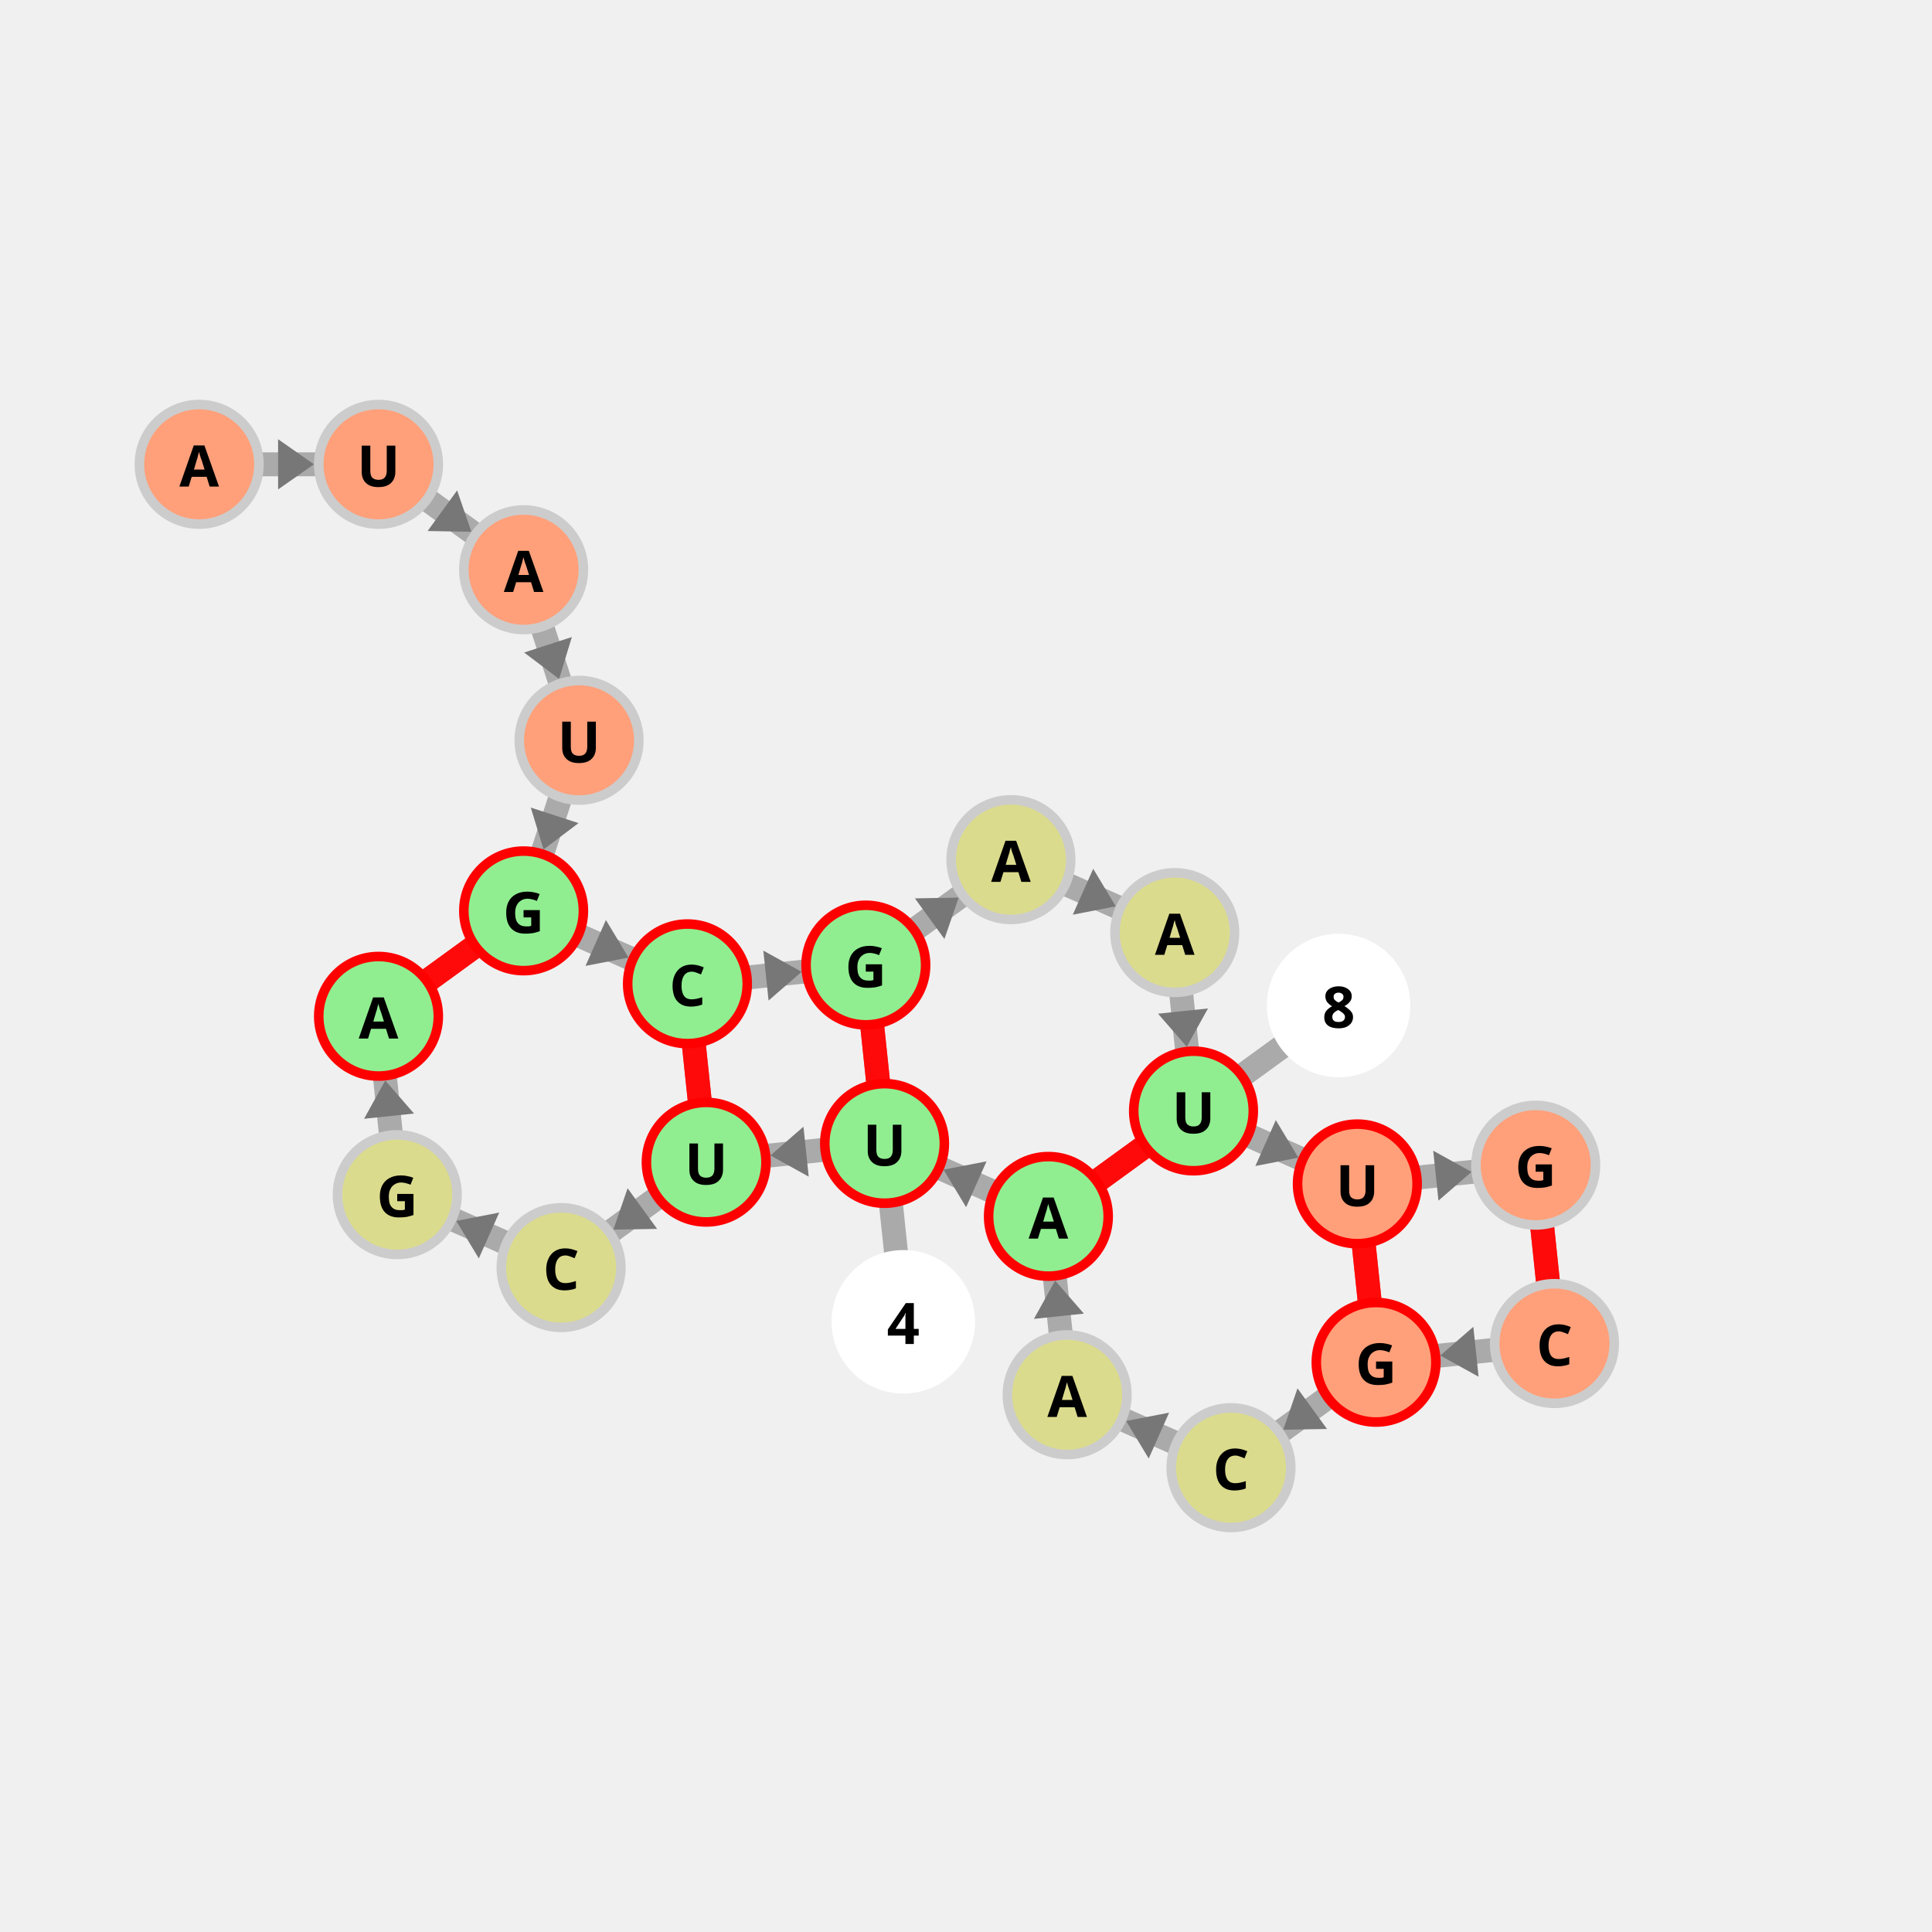
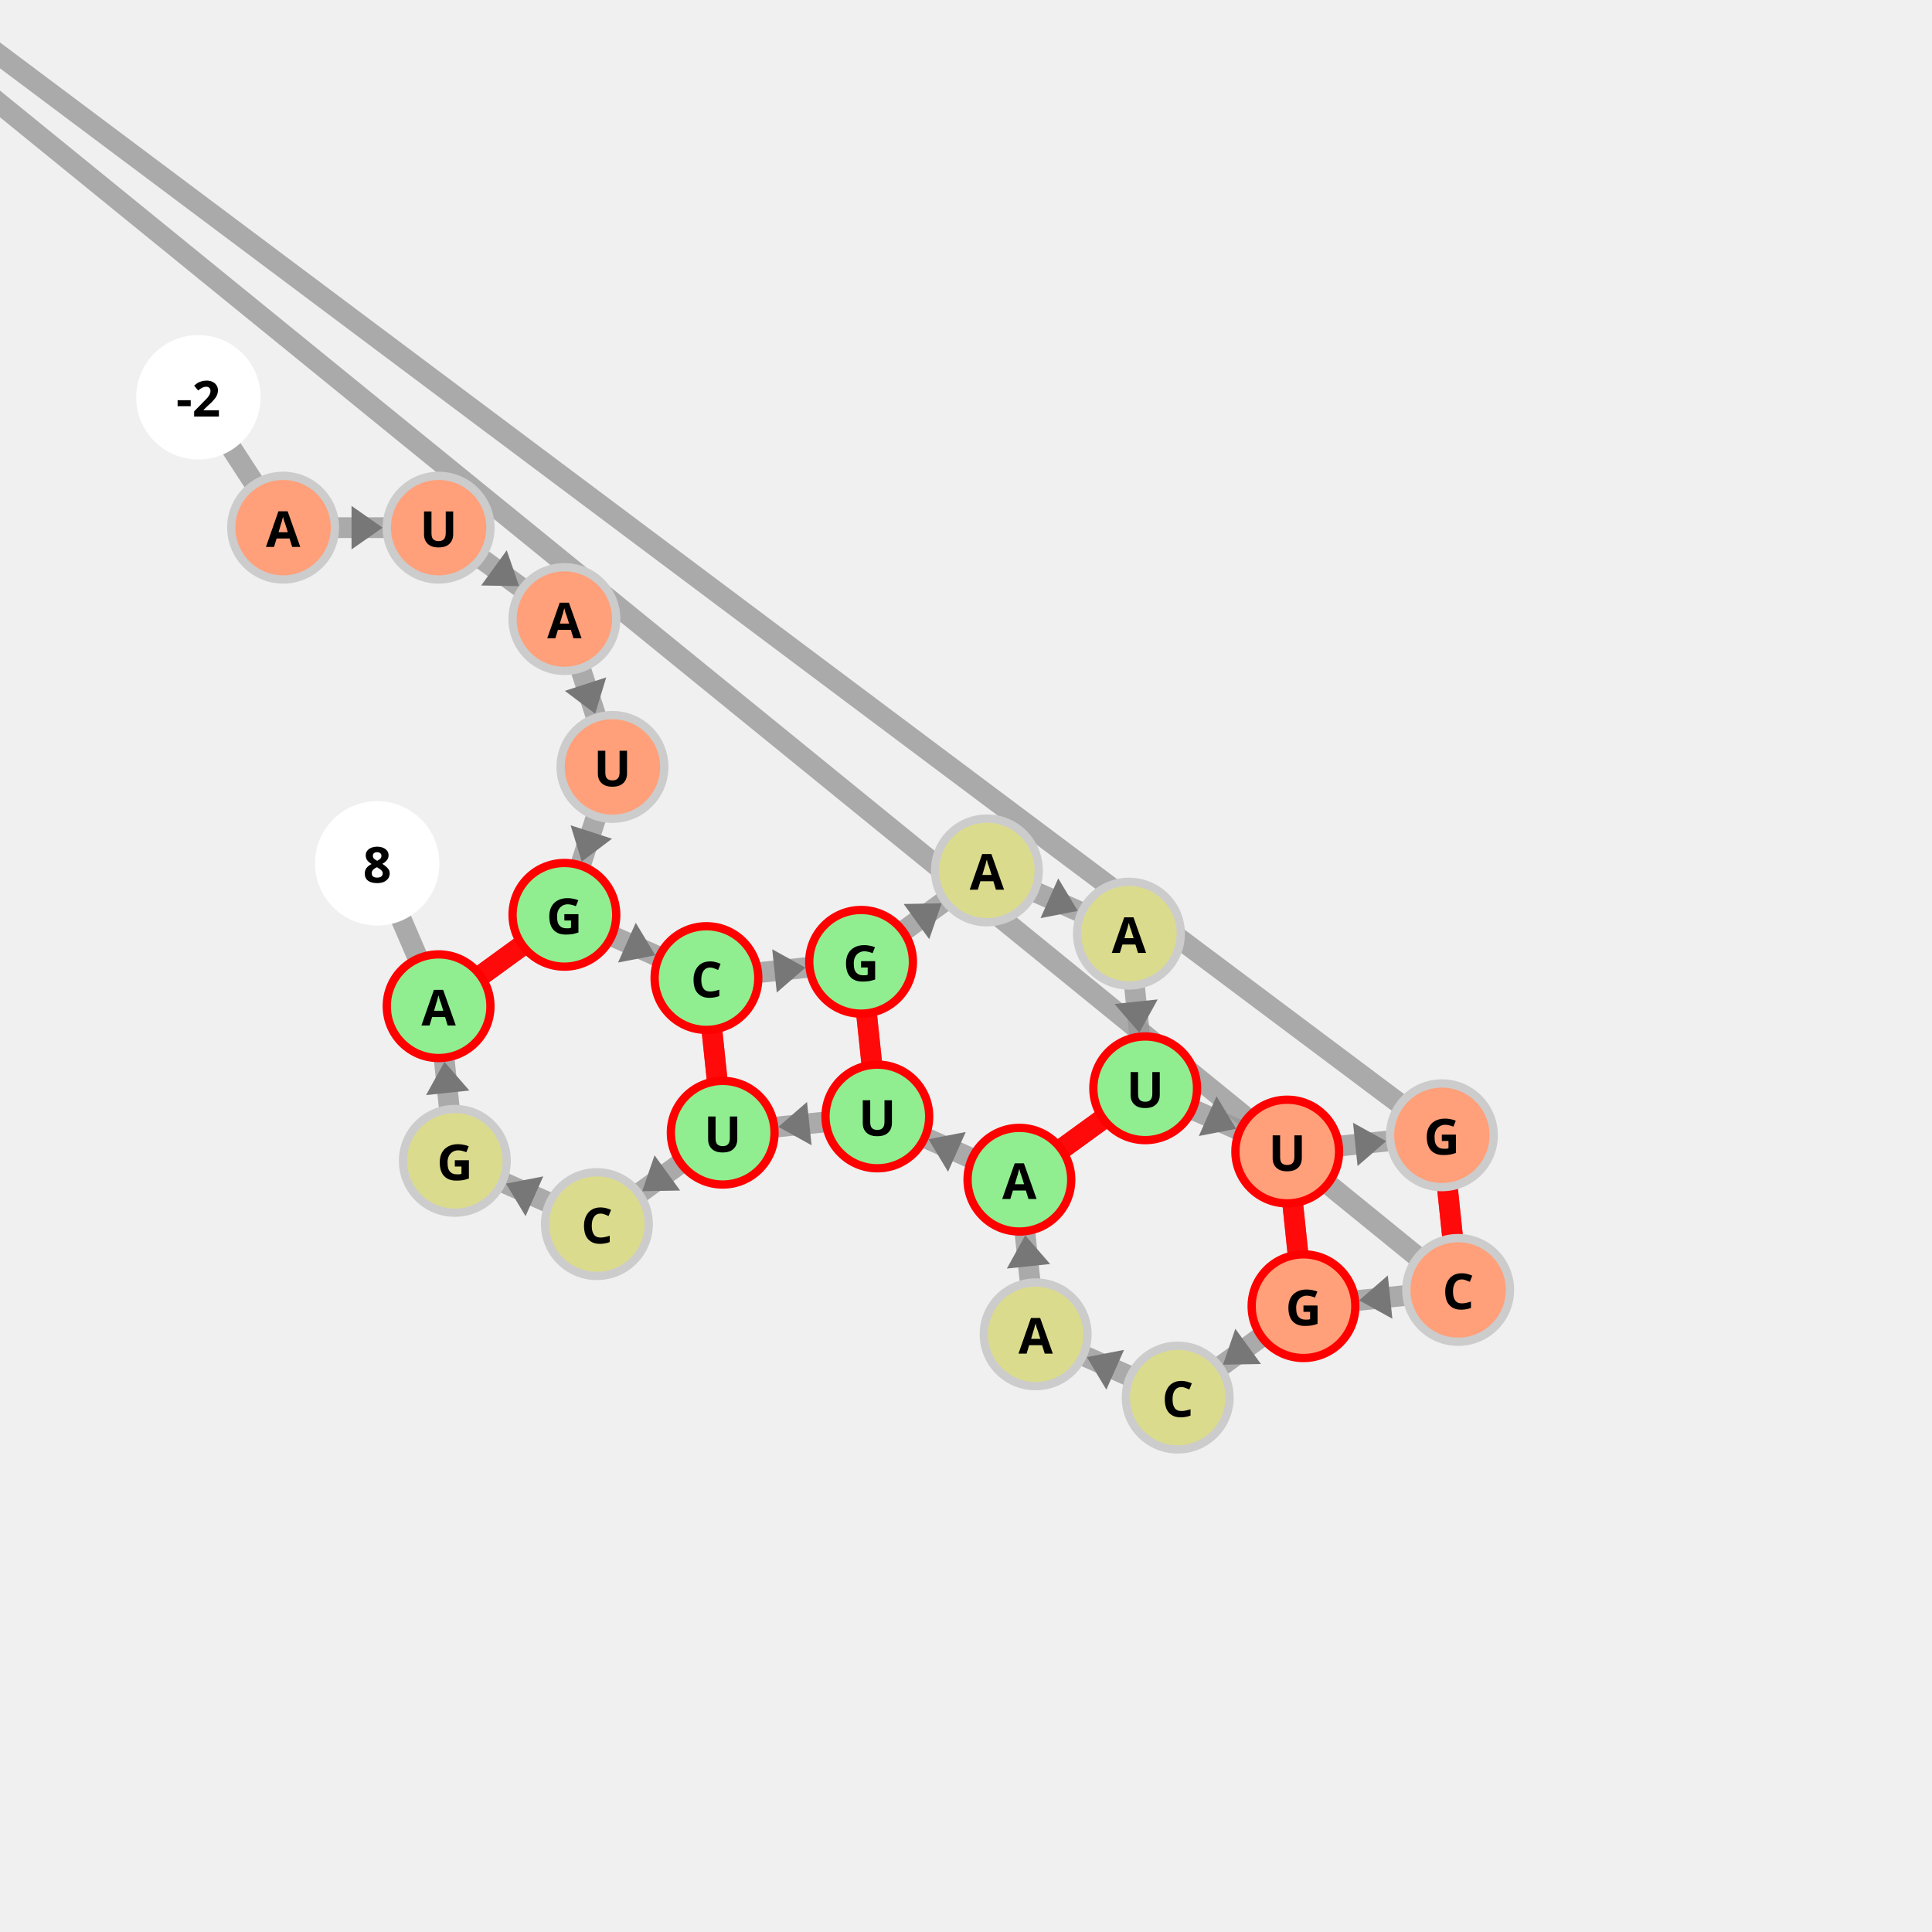
<svg xmlns="http://www.w3.org/2000/svg" viewBox="0 0 300 300">
  <style type="text/css">
 circle.fornac-node, polygon.fornac-node {
  stroke: #ccc;
  stroke-width: 0.8;
  opacity: 1;
  fill: white;
}

path.fornac-directionArrow {
  fill: #777;
  stroke: none;
  stroke-width: 0.8px;
}

g.fornac-plot {
    /* outline: 1px solid red; */
}

circle.fornac-node[base_type="a"] {
  fill: #dbdb8d;
}

circle.fornac-node[base_type="c"] {
  fill: #98df8a;
}

circle.fornac-node[base_type="g"] {
  fill: #ff9896;
}

circle.fornac-node[base_type="u"], circle.fornac-node[base_type="t"] {
  fill: #aec7e8;
}

.fornac-node &gt; text {
     pointer-events: none;
 }

circle.fornac-node[node_type="label"] {
    stroke: transparent;
    stroke-width: 0;
    fill: white;
    display: inline;
}

circle.fornac-node[node_type="protein"] {
    fill: gray;
    fill-opacity: 0.5;
    stroke-width: 4;
}

.fornac-selectedNode &gt; circle.fornac-node {
    stroke: red;
}

text.fornac-nodeLabel {
    font-weight: bold;
    font-family: Tahoma, Geneva, sans-serif;
    font-size: 0.4em;
    color: rgb(100,100,100);
    text-anchor: middle;
    alignment-baseline: middle;
    dominant-baseline: central;
    pointer-events: none;
    -webkit-touch-callout: none;
    -webkit-user-select: none;
    -khtml-user-select: none;
    -moz-user-select: none;
    -ms-user-select: none;
    user-select: none;
}

line.fornac-link {
  stroke: #999;
  stroke-opacity: 0.8;
  stroke-width: 2;
}

line.fornac-link[link_type="pseudoknot"] {
    stroke: red;
}

line.fornac-link[link_type="basepair"] {
  stroke: red;
}

line.fornac-link[link_type="intermolecule"] {
  stroke: blue;
}

line.fornac-link[link_type="chain_chain"] {
  stroke-dasharray: 3,3;
}

line.fornac-link[link_type="fake"] {
  stroke: green;
}

text.fornac-plotLabel {
    font-family: Tahoma, Geneva, sans-serif;
    font-weight: bolder;
    font-size: 1.2em;
    fill: rgba(200, 200, 200, 0.5);
    text-anchor: middle;
    alignment-baseline: central;
}

.fornac-transparent {
    fill: transparent;
    stroke-width: 0;
    stroke-opacity: 0;
    opacity: 0;
    visibility: hidden;
    pointer-events: none;
}

.fornac-dragLine {
  stroke: #999;
  stroke-width: 2;
  pointer-events: none;
}

.fornac-mouseEventHelper &gt; .extent {
  fill-opacity: .1;
  stroke: #fff;
  shape-rendering: crispEdges;
}

.d3-context-menu {
	position: absolute;
	display: none;
	background-color: #f2f2f2;
	border-radius: 4px;

	font-family: Arial, sans-serif;
	font-size: 14px;
	min-width: 150px;
	border: 1px solid #d4d4d4;

	z-index:1200;
}

.d3-context-menu ul {
	list-style-type: none;
	margin: 4px 0px;
	padding: 0px;
	cursor: default;
}

.d3-context-menu ul li {
	padding: 4px 16px;

	-webkit-touch-callout: none; /* iOS Safari */
	-webkit-user-select: none;   /* Chrome/Safari/Opera */
	-khtml-user-select: none;    /* Konqueror */
	-moz-user-select: none;      /* Firefox */
	-ms-user-select: none;       /* Internet Explorer/Edge */
	user-select: none;
}

.d3-context-menu ul li:hover {
	background-color: #4677f8;
	color: #fefefe;
}

.d3-context-menu-selected {
	background-color: #4677f8;
	color: #fefefe;
}

/*
	Header
*/

.d3-context-menu ul li.is-header
.d3-context-menu ul li.is-header:hover {
	background-color: #f2f2f2;
	color: #444;
	font-weight: bold;
	font-style: italic;
}

/*
	Disabled
*/

.d3-context-menu ul li.is-disabled
.d3-context-menu ul li.is-disabled:hover {
	background-color: #f2f2f2;
	color: #888;
	cursor: not-allowed;
}

/*
	Divider
*/

.d3-context-menu ul li.is-divider {
	padding: 0px 0px;
}

.d3-context-menu ul li.is-divider:hover {
	background-color: #f2f2f2;
}

.d3-context-menu ul hr {
	border: 0;
    height: 0;
    border-top: 1px solid rgba(0, 0, 0, 0.1);
    border-bottom: 1px solid rgba(255, 255, 255, 0.3);
}

/*# sourceMappingURL=fornac.css.map*/ 
</style>
-   <g class="fornac-plot" transform="translate(-154.7305,-113.5606)scale(1.856588,1.856588)">
+   <g class="fornac-plot" transform="translate(-117.0046,-79.03127)scale(1.609658,1.609658)">
    <g class="fornac-links">
      <line class="link fornac-link" x1="100" y1="100" x2="115" y2="100" link_type="backbone" pointer-events="all" />
      <line class="link fornac-link" x1="115" y1="100" x2="127.135" y2="108.817" link_type="backbone" pointer-events="all" />
      <line class="link fornac-link" x1="127.135" y1="108.817" x2="131.771" y2="123.083" link_type="backbone" pointer-events="all" />
      <line class="link fornac-link" x1="127.135" y1="137.348" x2="115" y2="146.165" link_type="basepair" pointer-events="all" />
      <line class="link fornac-link" x1="131.771" y1="123.083" x2="127.135" y2="137.348" link_type="backbone" pointer-events="all" />
      <line class="link fornac-link" x1="140.838" y1="143.45" x2="142.406" y2="158.367" link_type="basepair" pointer-events="all" />
      <line class="link fornac-link" x1="127.135" y1="137.348" x2="140.838" y2="143.45" link_type="backbone" pointer-events="all" />
      <line class="link fornac-link" x1="155.756" y1="141.882" x2="157.324" y2="156.799" link_type="basepair" pointer-events="all" />
      <line class="link fornac-link" x1="140.838" y1="143.45" x2="155.756" y2="141.882" link_type="backbone" pointer-events="all" />
      <line class="link fornac-link" x1="155.756" y1="141.882" x2="167.892" y2="133.065" link_type="backbone" pointer-events="all" />
      <line class="link fornac-link" x1="167.892" y1="133.065" x2="181.595" y2="139.166" link_type="backbone" pointer-events="all" />
      <line class="link fornac-link" x1="183.163" y1="154.084" x2="171.027" y2="162.9" link_type="basepair" pointer-events="all" />
      <line class="link fornac-link" x1="181.595" y1="139.166" x2="183.163" y2="154.084" link_type="backbone" pointer-events="all" />
      <line class="link fornac-link" x1="196.866" y1="160.185" x2="198.434" y2="175.103" link_type="basepair" pointer-events="all" />
      <line class="link fornac-link" x1="183.163" y1="154.084" x2="196.866" y2="160.185" link_type="backbone" pointer-events="all" />
      <line class="link fornac-link" x1="211.784" y1="158.617" x2="213.352" y2="173.535" link_type="basepair" pointer-events="all" />
      <line class="link fornac-link" x1="196.866" y1="160.185" x2="211.784" y2="158.617" link_type="backbone" pointer-events="all" />
      <line class="link fornac-link" x1="213.352" y1="173.535" x2="211.784" y2="158.617" link_type="basepair" pointer-events="all" />
      <line class="link fornac-link" x1="198.434" y1="175.103" x2="196.866" y2="160.185" link_type="basepair" pointer-events="all" />
      <line class="link fornac-link" x1="213.352" y1="173.535" x2="198.434" y2="175.103" link_type="backbone" pointer-events="all" />
      <line class="link fornac-link" x1="198.434" y1="175.103" x2="186.298" y2="183.919" link_type="backbone" pointer-events="all" />
      <line class="link fornac-link" x1="186.298" y1="183.919" x2="172.595" y2="177.818" link_type="backbone" pointer-events="all" />
      <line class="link fornac-link" x1="171.027" y1="162.9" x2="183.163" y2="154.084" link_type="basepair" pointer-events="all" />
      <line class="link fornac-link" x1="172.595" y1="177.818" x2="171.027" y2="162.9" link_type="backbone" pointer-events="all" />
      <line class="link fornac-link" x1="157.324" y1="156.799" x2="155.756" y2="141.882" link_type="basepair" pointer-events="all" />
      <line class="link fornac-link" x1="171.027" y1="162.9" x2="157.324" y2="156.799" link_type="backbone" pointer-events="all" />
      <line class="link fornac-link" x1="142.406" y1="158.367" x2="140.838" y2="143.45" link_type="basepair" pointer-events="all" />
      <line class="link fornac-link" x1="157.324" y1="156.799" x2="142.406" y2="158.367" link_type="backbone" pointer-events="all" />
      <line class="link fornac-link" x1="142.406" y1="158.367" x2="130.271" y2="167.184" link_type="backbone" pointer-events="all" />
      <line class="link fornac-link" x1="130.271" y1="167.184" x2="116.568" y2="161.083" link_type="backbone" pointer-events="all" />
      <line class="link fornac-link" x1="115" y1="146.165" x2="127.135" y2="137.348" link_type="basepair" pointer-events="all" />
      <line class="link fornac-link" x1="116.568" y1="161.083" x2="115" y2="146.165" link_type="backbone" pointer-events="all" />
-       <line class="link fornac-link" x1="183.163" y1="154.084" x2="195.298" y2="145.267" link_type="label_link" pointer-events="all" />
-       <line class="link fornac-link" x1="157.324" y1="156.799" x2="158.892" y2="171.717" link_type="label_link" pointer-events="all" />
+       <line class="link fornac-link" x1="100" y1="100" x2="91.827" y2="87.422" link_type="label_link" pointer-events="all" />
+       <line class="link fornac-link" x1="115" y1="100" x2="119.635" y2="85.734" link_type="label_link" pointer-events="all" style="display:none" />
+       <line class="link fornac-link" x1="127.135" y1="108.817" x2="139.271" y2="100" link_type="label_link" pointer-events="all" style="display:none" />
+       <line class="link fornac-link" x1="131.771" y1="123.083" x2="146.771" y2="123.083" link_type="label_link" pointer-events="all" style="display:none" />
+       <line class="link fornac-link" x1="127.135" y1="137.348" x2="140.838" y2="131.247" link_type="label_link" pointer-events="all" style="display:none" />
+       <line class="link fornac-link" x1="140.838" y1="143.45" x2="139.271" y2="128.532" link_type="label_link" pointer-events="all" style="display:none" />
+       <line class="link fornac-link" x1="155.756" y1="141.882" x2="150.381" y2="127.878" link_type="label_link" pointer-events="all" style="display:none" />
+       <line class="link fornac-link" x1="167.892" y1="133.065" x2="166.324" y2="118.147" link_type="label_link" pointer-events="all" style="display:none" />
+       <line class="link fornac-link" x1="181.595" y1="139.166" x2="193.73" y2="130.349" link_type="label_link" pointer-events="all" style="display:none" />
+       <line class="link fornac-link" x1="183.163" y1="154.084" x2="195.298" y2="145.267" link_type="label_link" pointer-events="all" style="display:none" />
+       <line class="link fornac-link" x1="196.866" y1="160.185" x2="195.298" y2="145.267" link_type="label_link" pointer-events="all" style="display:none" />
+       <line class="link fornac-link" x1="211.784" y1="158.617" x2="NaN" y2="NaN" link_type="label_link" pointer-events="all" />
+       <line class="link fornac-link" x1="226.701" y1="157.049" x2="236.141" y2="145.392" link_type="label_link" pointer-events="all" style="display:none" />
+       <line class="link fornac-link" x1="228.269" y1="171.967" x2="239.927" y2="181.407" link_type="label_link" pointer-events="all" style="display:none" />
+       <line class="link fornac-link" x1="213.352" y1="173.535" x2="NaN" y2="NaN" link_type="label_link" pointer-events="all" />
+       <line class="link fornac-link" x1="198.434" y1="175.103" x2="203.809" y2="189.106" link_type="label_link" pointer-events="all" style="display:none" />
+       <line class="link fornac-link" x1="186.298" y1="183.919" x2="187.866" y2="198.837" link_type="label_link" pointer-events="all" style="display:none" />
+       <line class="link fornac-link" x1="172.595" y1="177.818" x2="160.46" y2="186.635" link_type="label_link" pointer-events="all" style="display:none" />
+       <line class="link fornac-link" x1="171.027" y1="162.9" x2="158.892" y2="171.717" link_type="label_link" pointer-events="all" style="display:none" />
+       <line class="link fornac-link" x1="157.324" y1="156.799" x2="158.892" y2="171.717" link_type="label_link" pointer-events="all" style="display:none" />
+       <line class="link fornac-link" x1="142.406" y1="158.367" x2="147.782" y2="172.371" link_type="label_link" pointer-events="all" style="display:none" />
+       <line class="link fornac-link" x1="130.271" y1="167.184" x2="131.839" y2="182.102" link_type="label_link" pointer-events="all" style="display:none" />
+       <line class="link fornac-link" x1="116.568" y1="161.083" x2="104.433" y2="169.9" link_type="label_link" pointer-events="all" style="display:none" />
+       <line class="link fornac-link" x1="115" y1="146.165" x2="109.076" y2="132.385" link_type="label_link" pointer-events="all" />
    </g>
    <g class="fornac-nodes">
      <g class="gnode" struct_name="empty" transform="translate(100,100)" num="n1" rnum="n24">
        <path class="fornac-directionArrow" node_num="1" />
        <circle class="fornac-node" node_type="nucleotide" node_num="1" r="5" style="fill: lightsalmon;" />
        <text class="fornac-nodeLabel" label_type="nucleotide">A</text>
      </g>
      <g class="gnode" struct_name="empty" transform="translate(115,100)" num="n2" rnum="n23">
        <path class="fornac-directionArrow" node_num="2" d="M-8.4,-2.1L-5.4,0L-8.4,2.1" />
        <circle class="fornac-node" node_type="nucleotide" node_num="2" r="5" style="fill: lightsalmon;" />
        <text class="fornac-nodeLabel" label_type="nucleotide">U</text>
      </g>
      <g class="gnode" struct_name="empty" transform="translate(127.1353,108.8168)" num="n3" rnum="n22">
        <path class="fornac-directionArrow" node_num="3" d="M-5.561,-6.636L-4.369,-3.174L-8.03,-3.238" />
        <circle class="fornac-node" node_type="nucleotide" node_num="3" r="5" style="fill: lightsalmon;" />
        <text class="fornac-nodeLabel" label_type="nucleotide">A</text>
      </g>
      <g class="gnode" struct_name="empty" transform="translate(131.7705,123.0826)" num="n4" rnum="n21">
        <path class="fornac-directionArrow" node_num="4" d="M-0.599,-8.638L-1.669,-5.136L-4.593,-7.34" />
        <circle class="fornac-node" node_type="nucleotide" node_num="4" r="5" style="fill: lightsalmon;" />
        <text class="fornac-nodeLabel" label_type="nucleotide">U</text>
      </g>
      <g class="gnode" struct_name="empty" transform="translate(127.1353,137.3485)" num="n5" rnum="n20">
        <path class="fornac-directionArrow" node_num="5" d="M4.593,-7.34L1.669,-5.136L0.599,-8.638" />
        <circle class="fornac-node" node_type="nucleotide" node_num="5" r="5" style="fill: lightgreen;stroke: red;" />
        <text class="fornac-nodeLabel" label_type="nucleotide">G</text>
      </g>
      <g class="gnode" struct_name="empty" transform="translate(140.8384,143.4495)" num="n6" rnum="n19">
        <path class="fornac-directionArrow" node_num="6" d="M-6.82,-5.335L-4.933,-2.196L-8.528,-1.498" />
        <circle class="fornac-node" node_type="nucleotide" node_num="6" r="5" style="fill: lightgreen;stroke: red;" />
        <text class="fornac-nodeLabel" label_type="nucleotide">C</text>
      </g>
      <g class="gnode" struct_name="empty" transform="translate(155.7563,141.8816)" num="n7" rnum="n18">
        <path class="fornac-directionArrow" node_num="7" d="M-8.573,-1.21L-5.37,0.564L-8.134,2.967" />
        <circle class="fornac-node" node_type="nucleotide" node_num="7" r="5" style="fill: lightgreen;stroke: red;" />
        <text class="fornac-nodeLabel" label_type="nucleotide">G</text>
      </g>
      <g class="gnode" struct_name="empty" transform="translate(167.8915,133.0648)" num="n8" rnum="n17">
        <path class="fornac-directionArrow" node_num="8" d="M-8.03,3.238L-4.369,3.174L-5.561,6.636" />
        <circle class="fornac-node" node_type="nucleotide" node_num="8" r="5" style="fill: rgb(219, 219, 141);" />
        <text class="fornac-nodeLabel" label_type="nucleotide">A</text>
      </g>
      <g class="gnode" struct_name="empty" transform="translate(181.5947,139.1659)" num="n9" rnum="n16">
        <path class="fornac-directionArrow" node_num="9" d="M-6.82,-5.335L-4.933,-2.196L-8.528,-1.498" />
        <circle class="fornac-node" node_type="nucleotide" node_num="9" r="5" style="fill: rgb(219, 219, 141);" />
        <text class="fornac-nodeLabel" label_type="nucleotide">A</text>
      </g>
      <g class="gnode" struct_name="empty" transform="translate(183.1626,154.0837)" num="n10" rnum="n15">
        <path class="fornac-directionArrow" node_num="10" d="M1.21,-8.573L-0.564,-5.37L-2.967,-8.134" />
        <circle class="fornac-node" node_type="nucleotide" node_num="10" r="5" style="fill: lightgreen;stroke: red;" />
        <text class="fornac-nodeLabel" label_type="nucleotide">U</text>
      </g>
      <g class="gnode" struct_name="empty" transform="translate(196.8658,160.1847)" num="n11" rnum="n14">
        <path class="fornac-directionArrow" node_num="11" d="M-6.82,-5.335L-4.933,-2.196L-8.528,-1.498" />
        <circle class="fornac-node" node_type="nucleotide" node_num="11" r="5" style="fill: lightsalmon;stroke: red;" />
        <text class="fornac-nodeLabel" label_type="nucleotide">U</text>
      </g>
      <g class="gnode" struct_name="empty" transform="translate(211.7836,158.6168)" num="n12" rnum="n13">
        <path class="fornac-directionArrow" node_num="12" d="M-8.573,-1.21L-5.37,0.564L-8.134,2.967" />
        <circle class="fornac-node" node_type="nucleotide" node_num="12" r="5" style="fill: lightsalmon;" />
        <text class="fornac-nodeLabel" label_type="nucleotide">G</text>
      </g>
      <g class="gnode" struct_name="empty" transform="translate(226.7015,157.0489)" num="n13" rnum="n12">
        <text class="fornac-nodeLabel" label_type="middle" />
      </g>
      <g class="gnode" struct_name="empty" transform="translate(228.2694,171.9667)" num="n14" rnum="n11">
        <text class="fornac-nodeLabel" label_type="middle" />
      </g>
      <g class="gnode" struct_name="empty" transform="translate(213.3516,173.5346)" num="n15" rnum="n10">
        <path class="fornac-directionArrow" node_num="15" />
        <circle class="fornac-node" node_type="nucleotide" node_num="15" r="5" style="fill: lightsalmon;" />
        <text class="fornac-nodeLabel" label_type="nucleotide">C</text>
      </g>
      <g class="gnode" struct_name="empty" transform="translate(198.4337,175.1026)" num="n16" rnum="n9">
        <path class="fornac-directionArrow" node_num="16" d="M8.573,1.21L5.37,-0.564L8.134,-2.967" />
        <circle class="fornac-node" node_type="nucleotide" node_num="16" r="5" style="fill: lightsalmon;stroke: red;" />
        <text class="fornac-nodeLabel" label_type="nucleotide">G</text>
      </g>
      <g class="gnode" struct_name="empty" transform="translate(186.2985,183.9194)" num="n17" rnum="n8">
        <path class="fornac-directionArrow" node_num="17" d="M8.03,-3.238L4.369,-3.174L5.561,-6.636" />
        <circle class="fornac-node" node_type="nucleotide" node_num="17" r="5" style="fill: rgb(219, 219, 141);" />
        <text class="fornac-nodeLabel" label_type="nucleotide">C</text>
      </g>
      <g class="gnode" struct_name="empty" transform="translate(172.5953,177.8183)" num="n18" rnum="n7">
        <path class="fornac-directionArrow" node_num="18" d="M6.82,5.335L4.933,2.196L8.528,1.498" />
        <circle class="fornac-node" node_type="nucleotide" node_num="18" r="5" style="fill: rgb(219, 219, 141);" />
        <text class="fornac-nodeLabel" label_type="nucleotide">A</text>
      </g>
      <g class="gnode" struct_name="empty" transform="translate(171.0274,162.9005)" num="n19" rnum="n6">
        <path class="fornac-directionArrow" node_num="19" d="M-1.21,8.573L0.564,5.37L2.967,8.134" />
        <circle class="fornac-node" node_type="nucleotide" node_num="19" r="5" style="fill: lightgreen;stroke: red;" />
        <text class="fornac-nodeLabel" label_type="nucleotide">A</text>
      </g>
      <g class="gnode" struct_name="empty" transform="translate(157.3242,156.7994)" num="n20" rnum="n5">
        <path class="fornac-directionArrow" node_num="20" d="M6.82,5.335L4.933,2.196L8.528,1.498" />
        <circle class="fornac-node" node_type="nucleotide" node_num="20" r="5" style="fill: lightgreen;stroke: red;" />
        <text class="fornac-nodeLabel" label_type="nucleotide">U</text>
      </g>
      <g class="gnode" struct_name="empty" transform="translate(142.4064,158.3674)" num="n21" rnum="n4">
        <path class="fornac-directionArrow" node_num="21" d="M8.573,1.21L5.37,-0.564L8.134,-2.967" />
        <circle class="fornac-node" node_type="nucleotide" node_num="21" r="5" style="fill: lightgreen;stroke: red;" />
        <text class="fornac-nodeLabel" label_type="nucleotide">U</text>
      </g>
      <g class="gnode" struct_name="empty" transform="translate(130.2711,167.1841)" num="n22" rnum="n3">
        <path class="fornac-directionArrow" node_num="22" d="M8.03,-3.238L4.369,-3.174L5.561,-6.636" />
        <circle class="fornac-node" node_type="nucleotide" node_num="22" r="5" style="fill: rgb(219, 219, 141);" />
        <text class="fornac-nodeLabel" label_type="nucleotide">C</text>
      </g>
      <g class="gnode" struct_name="empty" transform="translate(116.5679,161.0831)" num="n23" rnum="n2">
        <path class="fornac-directionArrow" node_num="23" d="M6.82,5.335L4.933,2.196L8.528,1.498" />
        <circle class="fornac-node" node_type="nucleotide" node_num="23" r="5" style="fill: rgb(219, 219, 141);" />
        <text class="fornac-nodeLabel" label_type="nucleotide">G</text>
      </g>
      <g class="gnode" struct_name="empty" transform="translate(115,146.1653)" num="n24" rnum="n1">
        <path class="fornac-directionArrow" node_num="24" d="M-1.21,8.573L0.564,5.37L2.967,8.134" />
        <circle class="fornac-node" node_type="nucleotide" node_num="24" r="5" style="fill: lightgreen;stroke: red;" />
        <text class="fornac-nodeLabel" label_type="nucleotide">A</text>
      </g>
-       <g class="gnode" struct_name="empty" transform="translate(195.2979,145.2669)" num="n-1" rnum="n26">
+       <g class="gnode" struct_name="empty" transform="translate(91.82659,87.42242)" num="n-1" rnum="n26">
+         <circle class="fornac-node" r="6" node_type="label" node_num="-1" />
+         <text class="fornac-nodeLabel" label_type="label">-2</text>
+       </g>
+       <g class="gnode" struct_name="empty" transform="translate(119.6353,85.73415)" num="n-1" rnum="n26" style="display:none">
+         <circle class="fornac-node" r="6" node_type="label" node_num="-1" />
+         <text class="fornac-nodeLabel" label_type="label">0</text>
+       </g>
+       <g class="gnode" struct_name="empty" transform="translate(139.2705,100)" num="n-1" rnum="n26" style="display:none">
+         <circle class="fornac-node" r="6" node_type="label" node_num="-1" />
+         <text class="fornac-nodeLabel" label_type="label">0</text>
+       </g>
+       <g class="gnode" struct_name="empty" transform="translate(146.7705,123.0826)" num="n-1" rnum="n26" style="display:none">
+         <circle class="fornac-node" r="6" node_type="label" node_num="-1" />
+         <text class="fornac-nodeLabel" label_type="label">0</text>
+       </g>
+       <g class="gnode" struct_name="empty" transform="translate(140.8384,131.2474)" num="n-1" rnum="n26" style="display:none">
+         <circle class="fornac-node" r="6" node_type="label" node_num="-1" />
+         <text class="fornac-nodeLabel" label_type="label">0</text>
+       </g>
+       <g class="gnode" struct_name="empty" transform="translate(139.2705,128.5317)" num="n-1" rnum="n26" style="display:none">
+         <circle class="fornac-node" r="6" node_type="label" node_num="-1" />
+         <text class="fornac-nodeLabel" label_type="label">0</text>
+       </g>
+       <g class="gnode" struct_name="empty" transform="translate(150.3807,127.8779)" num="n-1" rnum="n26" style="display:none">
+         <circle class="fornac-node" r="6" node_type="label" node_num="-1" />
+         <text class="fornac-nodeLabel" label_type="label">0</text>
+       </g>
+       <g class="gnode" struct_name="empty" transform="translate(166.3236,118.147)" num="n-1" rnum="n26" style="display:none">
+         <circle class="fornac-node" r="6" node_type="label" node_num="-1" />
+         <text class="fornac-nodeLabel" label_type="label">0</text>
+       </g>
+       <g class="gnode" struct_name="empty" transform="translate(193.73,130.3491)" num="n-1" rnum="n26" style="display:none">
+         <circle class="fornac-node" r="6" node_type="label" node_num="-1" />
+         <text class="fornac-nodeLabel" label_type="label">0</text>
+       </g>
+       <g class="gnode" struct_name="empty" transform="translate(195.2979,145.2669)" num="n-1" rnum="n26" style="display:none">
+         <circle class="fornac-node" r="6" node_type="label" node_num="-1" />
+         <text class="fornac-nodeLabel" label_type="label">0</text>
+       </g>
+       <g class="gnode" struct_name="empty" transform="translate(195.2979,145.2669)" num="n-1" rnum="n26" style="display:none">
+         <circle class="fornac-node" r="6" node_type="label" node_num="-1" />
+         <text class="fornac-nodeLabel" label_type="label">0</text>
+       </g>
+       <g class="gnode" struct_name="empty" transform="translate(NaN,NaN)" num="n-1" rnum="n26">
+         <circle class="fornac-node" r="6" node_type="label" node_num="-1" />
+         <text class="fornac-nodeLabel" label_type="label">10</text>
+       </g>
+       <g class="gnode" struct_name="empty" transform="translate(236.1413,145.3917)" num="n-1" rnum="n26" style="display:none">
+         <circle class="fornac-node" r="6" node_type="label" node_num="-1" />
+         <text class="fornac-nodeLabel" label_type="label">0</text>
+       </g>
+       <g class="gnode" struct_name="empty" transform="translate(239.9266,181.4065)" num="n-1" rnum="n26" style="display:none">
+         <circle class="fornac-node" r="6" node_type="label" node_num="-1" />
+         <text class="fornac-nodeLabel" label_type="label">0</text>
+       </g>
+       <g class="gnode" struct_name="empty" transform="translate(NaN,NaN)" num="n-1" rnum="n26">
+         <circle class="fornac-node" r="6" node_type="label" node_num="-1" />
+         <text class="fornac-nodeLabel" label_type="label">-2</text>
+       </g>
+       <g class="gnode" struct_name="empty" transform="translate(203.8093,189.1063)" num="n-1" rnum="n26" style="display:none">
+         <circle class="fornac-node" r="6" node_type="label" node_num="-1" />
+         <text class="fornac-nodeLabel" label_type="label">0</text>
+       </g>
+       <g class="gnode" struct_name="empty" transform="translate(187.8664,198.8372)" num="n-1" rnum="n26" style="display:none">
+         <circle class="fornac-node" r="6" node_type="label" node_num="-1" />
+         <text class="fornac-nodeLabel" label_type="label">0</text>
+       </g>
+       <g class="gnode" struct_name="empty" transform="translate(160.46,186.6351)" num="n-1" rnum="n26" style="display:none">
+         <circle class="fornac-node" r="6" node_type="label" node_num="-1" />
+         <text class="fornac-nodeLabel" label_type="label">0</text>
+       </g>
+       <g class="gnode" struct_name="empty" transform="translate(158.8921,171.7173)" num="n-1" rnum="n26" style="display:none">
+         <circle class="fornac-node" r="6" node_type="label" node_num="-1" />
+         <text class="fornac-nodeLabel" label_type="label">0</text>
+       </g>
+       <g class="gnode" struct_name="empty" transform="translate(158.8921,171.7173)" num="n-1" rnum="n26" style="display:none">
+         <circle class="fornac-node" r="6" node_type="label" node_num="-1" />
+         <text class="fornac-nodeLabel" label_type="label">0</text>
+       </g>
+       <g class="gnode" struct_name="empty" transform="translate(147.7819,172.3711)" num="n-1" rnum="n26" style="display:none">
+         <circle class="fornac-node" r="6" node_type="label" node_num="-1" />
+         <text class="fornac-nodeLabel" label_type="label">0</text>
+       </g>
+       <g class="gnode" struct_name="empty" transform="translate(131.839,182.102)" num="n-1" rnum="n26" style="display:none">
+         <circle class="fornac-node" r="6" node_type="label" node_num="-1" />
+         <text class="fornac-nodeLabel" label_type="label">0</text>
+       </g>
+       <g class="gnode" struct_name="empty" transform="translate(104.4327,169.8999)" num="n-1" rnum="n26" style="display:none">
+         <circle class="fornac-node" r="6" node_type="label" node_num="-1" />
+         <text class="fornac-nodeLabel" label_type="label">0</text>
+       </g>
+       <g class="gnode" struct_name="empty" transform="translate(109.0762,132.3845)" num="n-1" rnum="n26">
        <circle class="fornac-node" r="6" node_type="label" node_num="-1" />
        <text class="fornac-nodeLabel" label_type="label">8</text>
-       </g>
-       <g class="gnode" struct_name="empty" transform="translate(158.8921,171.7173)" num="n-1" rnum="n26">
-         <circle class="fornac-node" r="6" node_type="label" node_num="-1" />
-         <text class="fornac-nodeLabel" label_type="label">4</text>
      </g>
      <g class="gnode" transform="translate(149.0813,150.1245)" num="n-1" rnum="n26">
        <text class="fornac-nodeLabel" label_type="middle" />
      </g>
      <g class="gnode" transform="translate(205.1087,166.8597)" num="n-1" rnum="n26">
        <text class="fornac-nodeLabel" label_type="middle" />
      </g>
      <g class="gnode" transform="translate(115,146.1653)" num="n-3" rnum="n28">
        <text class="fornac-nodeLabel" label_type="middle" />
      </g>
      <g class="gnode" transform="translate(100,100)" num="n-2" rnum="n27">
        <text class="fornac-nodeLabel" label_type="middle" />
      </g>
      <g class="gnode" transform="translate(119.3402,119.2355)" num="n-1" rnum="n26">
        <text class="fornac-nodeLabel" label_type="middle" />
      </g>
      <g class="gnode" transform="translate(220.0265,165.2918)" num="n-1" rnum="n26">
        <text class="fornac-nodeLabel" label_type="middle" />
      </g>
      <g class="gnode" transform="translate(128.7032,152.2663)" num="n-1" rnum="n26">
        <text class="fornac-nodeLabel" label_type="middle" />
      </g>
      <g class="gnode" transform="translate(169.4594,147.9826)" num="n-1" rnum="n26">
        <text class="fornac-nodeLabel" label_type="middle" />
      </g>
      <g class="gnode" transform="translate(184.7306,169.0015)" num="n-1" rnum="n26">
        <text class="fornac-nodeLabel" label_type="middle" />
      </g>
    </g>
  </g>
</svg>
